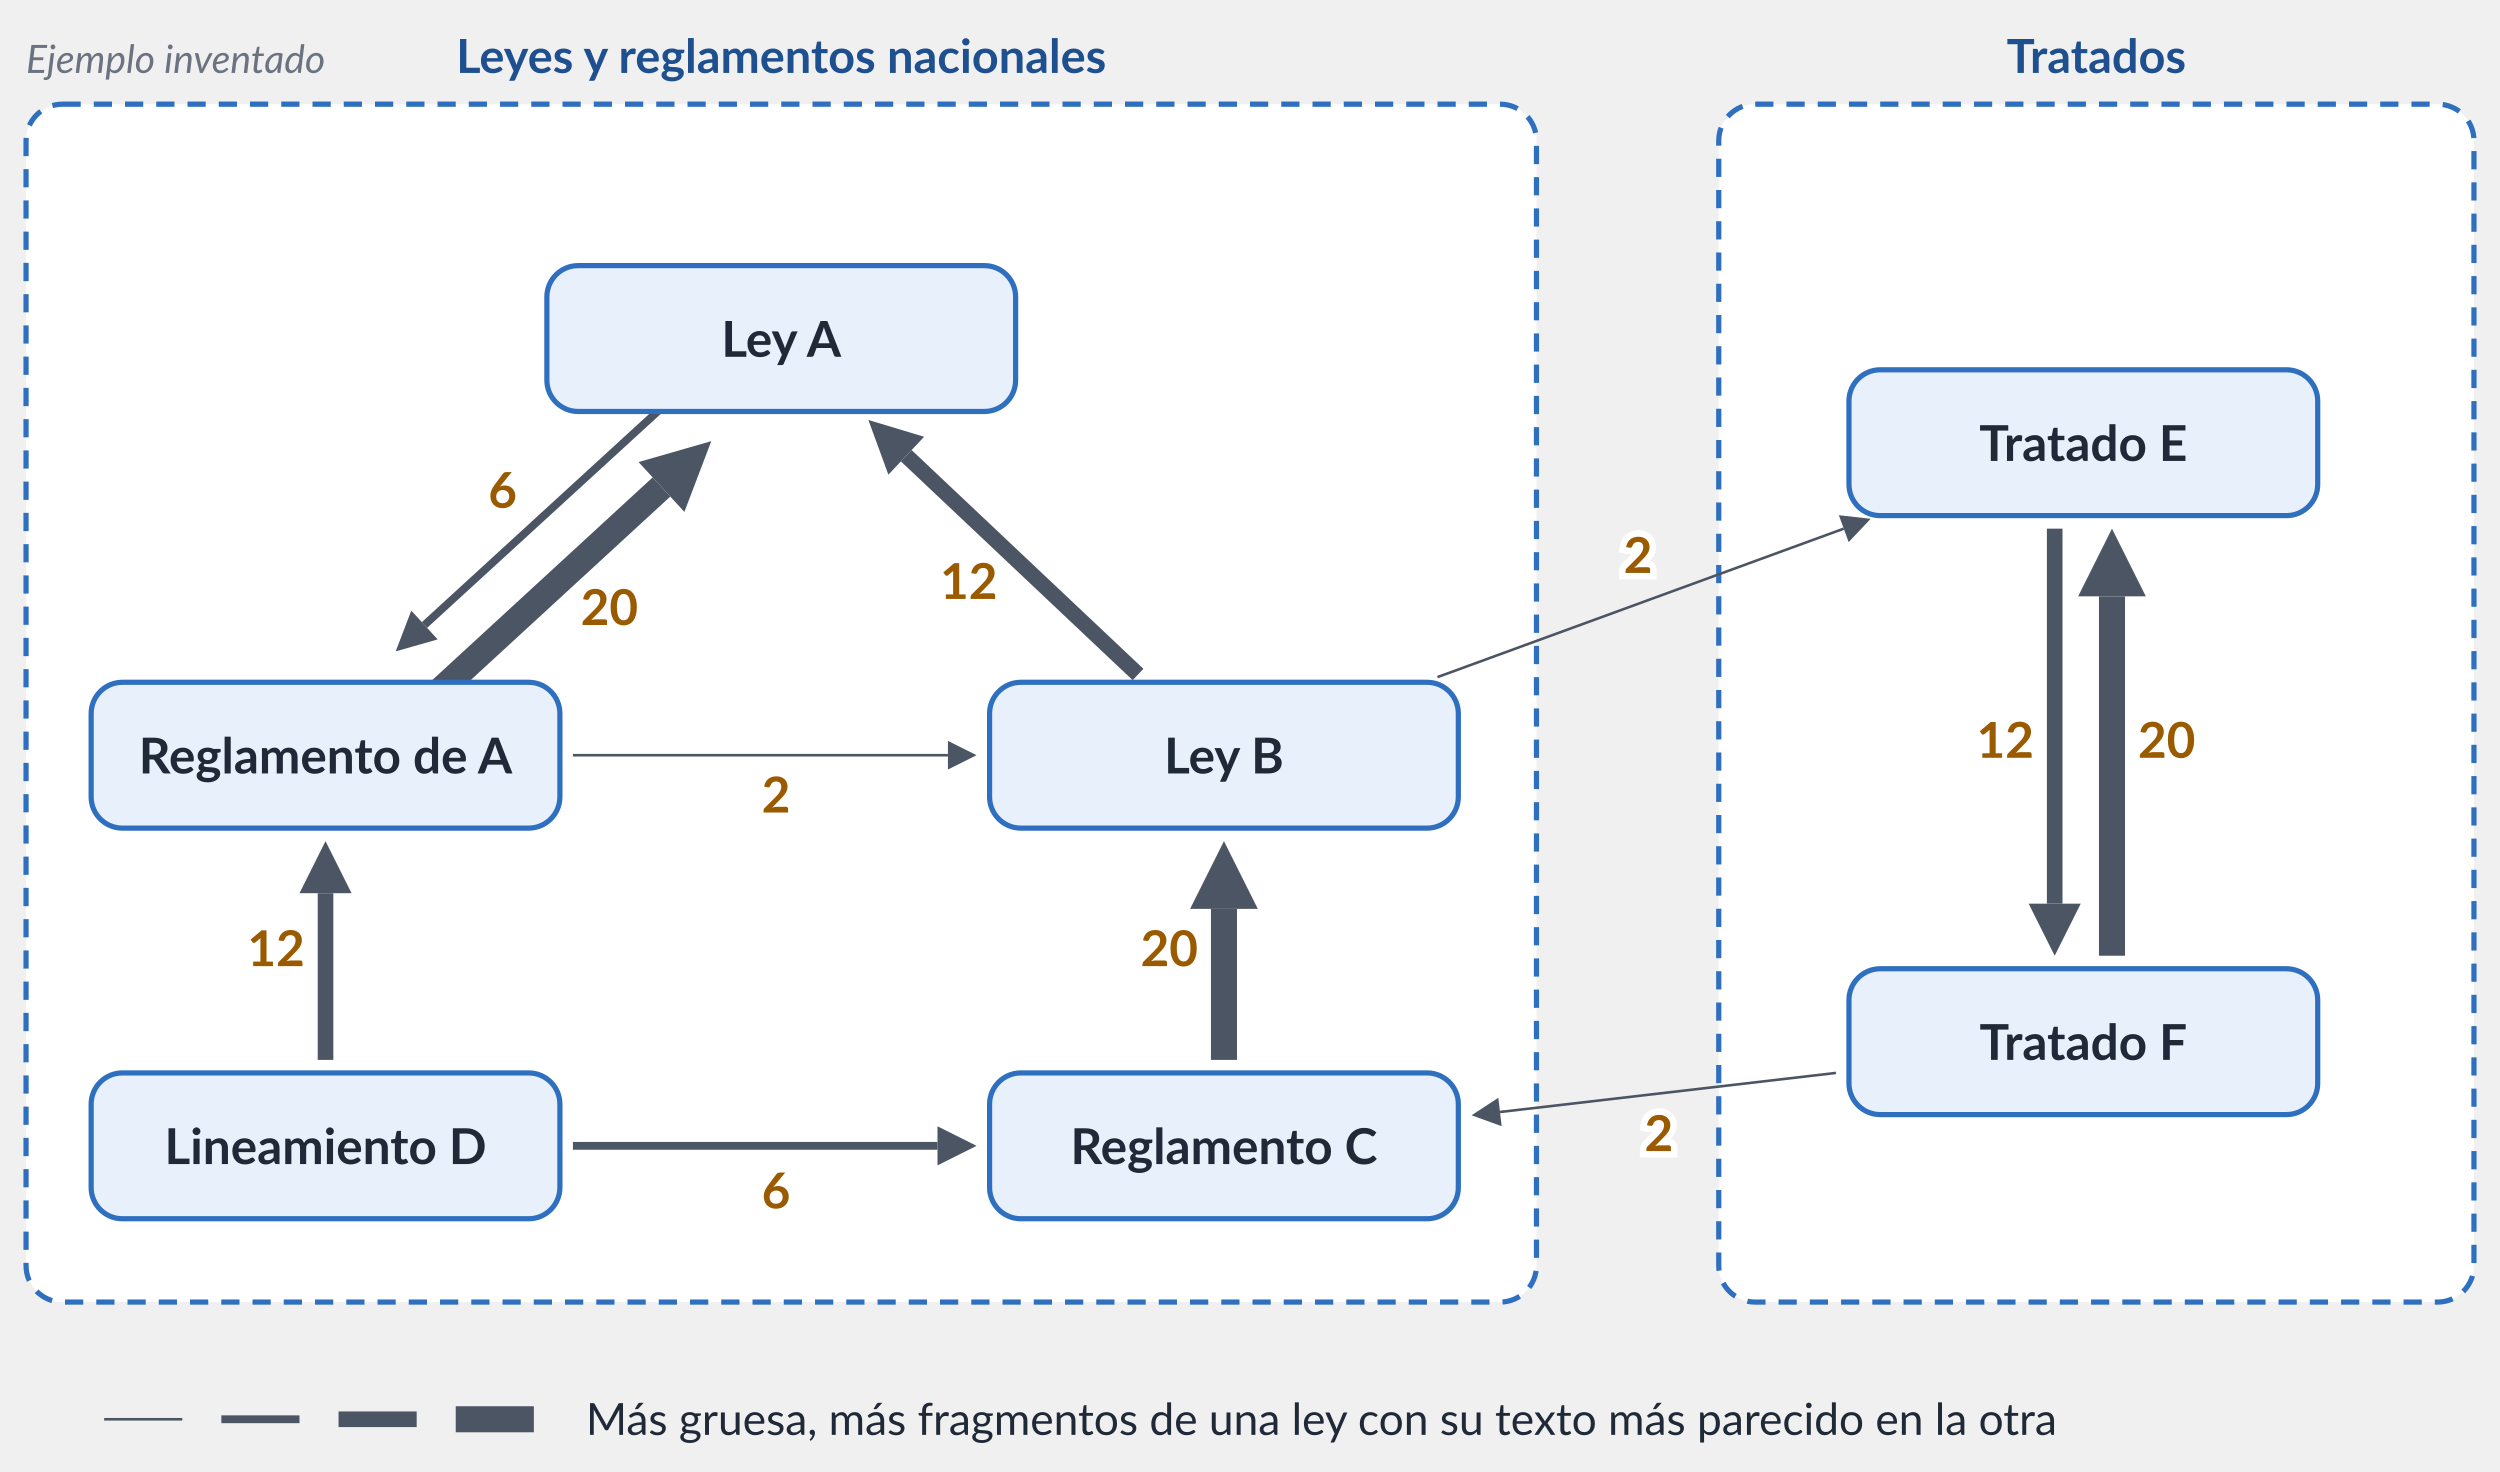
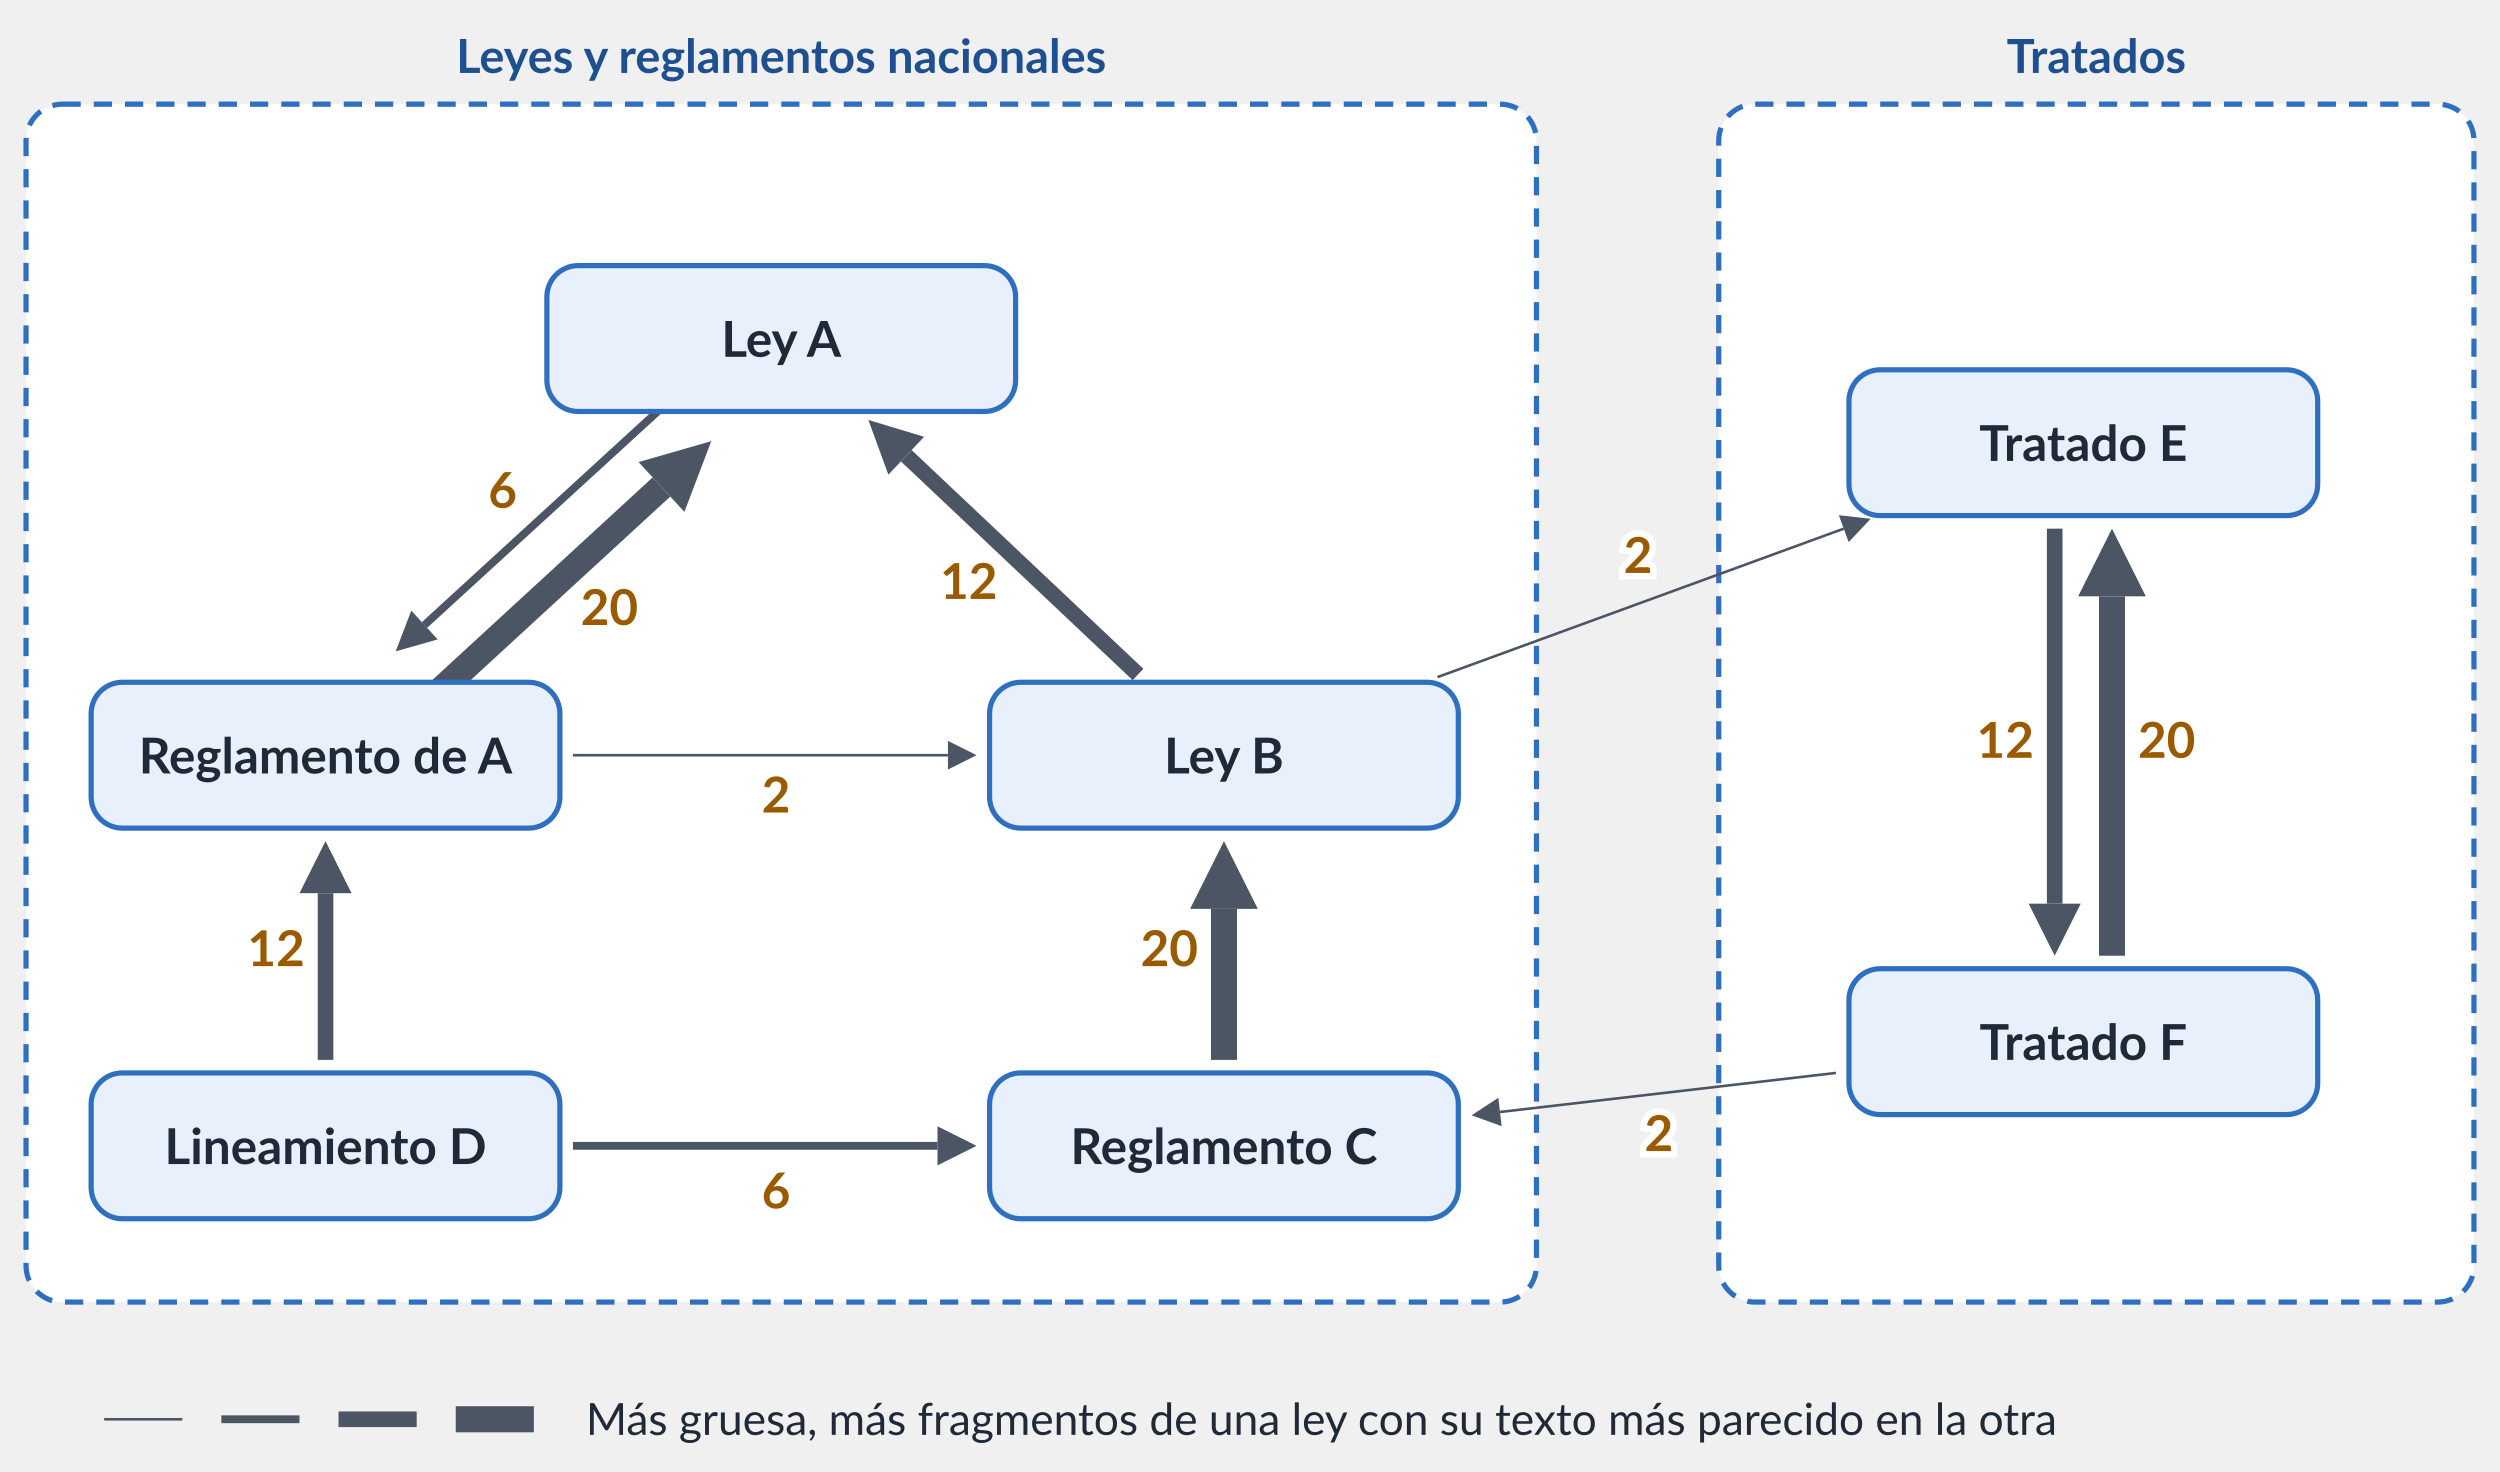
<svg xmlns="http://www.w3.org/2000/svg" viewBox="0 0 960 565" font-family="Lato, 'Helvetica Neue', Arial, sans-serif">
  <defs>
    <marker id="m1" viewBox="0 0 10 10" refX="0" refY="5" markerUnits="userSpaceOnUse" markerWidth="11" markerHeight="11" orient="auto">
      <path d="M0,0 L10,5 L0,10 z" fill="#4b5563" />
    </marker>
    <marker id="m3" viewBox="0 0 10 10" refX="0" refY="5" markerUnits="userSpaceOnUse" markerWidth="15" markerHeight="15" orient="auto">
      <path d="M0,0 L10,5 L0,10 z" fill="#4b5563" />
    </marker>
    <marker id="m6" viewBox="0 0 10 10" refX="0" refY="5" markerUnits="userSpaceOnUse" markerWidth="20" markerHeight="20" orient="auto">
      <path d="M0,0 L10,5 L0,10 z" fill="#4b5563" />
    </marker>
    <marker id="m10" viewBox="0 0 10 10" refX="0" refY="5" markerUnits="userSpaceOnUse" markerWidth="26" markerHeight="26" orient="auto">
      <path d="M0,0 L10,5 L0,10 z" fill="#4b5563" />
    </marker>
  </defs>
  <rect x="10" y="40" width="580" height="460" rx="14" fill="#ffffff" stroke="#2f6fbf" stroke-width="2" stroke-dasharray="7 5" />
  <text x="300" y="28" font-size="18" font-weight="700" fill="#1e4f8f" text-anchor="middle">Leyes y reglamentos nacionales</text>
  <rect x="660" y="40" width="290" height="460" rx="14" fill="#ffffff" stroke="#2f6fbf" stroke-width="2" stroke-dasharray="7 5" />
  <text x="805" y="28" font-size="18" font-weight="700" fill="#1e4f8f" text-anchor="middle">Tratados</text>
  <line x1="167" y1="267" x2="254" y2="187" stroke="#4b5563" stroke-width="10" marker-end="url(#m10)" />
  <text x="234" y="240" font-size="19" font-weight="700" fill="#9a5b00" text-anchor="middle" stroke="#ffffff" stroke-width="5" paint-order="stroke">20</text>
  <line x1="258" y1="153" x2="163" y2="240" stroke="#4b5563" stroke-width="3" marker-end="url(#m3)" />
  <text x="193" y="195" font-size="19" font-weight="700" fill="#9a5b00" text-anchor="middle" stroke="#ffffff" stroke-width="5" paint-order="stroke">6</text>
  <line x1="125" y1="407" x2="125" y2="343" stroke="#4b5563" stroke-width="6" marker-end="url(#m6)" />
  <text x="106" y="371" font-size="19" font-weight="700" fill="#9a5b00" text-anchor="middle" stroke="#ffffff" stroke-width="5" paint-order="stroke">12</text>
  <line x1="220" y1="440" x2="360" y2="440" stroke="#4b5563" stroke-width="3" marker-end="url(#m3)" />
  <text x="298" y="464" font-size="19" font-weight="700" fill="#9a5b00" text-anchor="middle" stroke="#ffffff" stroke-width="5" paint-order="stroke">6</text>
  <line x1="470" y1="407" x2="470" y2="349" stroke="#4b5563" stroke-width="10" marker-end="url(#m10)" />
  <text x="449" y="371" font-size="19" font-weight="700" fill="#9a5b00" text-anchor="middle" stroke="#ffffff" stroke-width="5" paint-order="stroke">20</text>
  <line x1="437" y1="259" x2="348" y2="175" stroke="#4b5563" stroke-width="6" marker-end="url(#m6)" />
  <text x="372" y="230" font-size="19" font-weight="700" fill="#9a5b00" text-anchor="middle" stroke="#ffffff" stroke-width="5" paint-order="stroke">12</text>
  <line x1="220" y1="290" x2="364" y2="290" stroke="#4b5563" stroke-width="1" marker-end="url(#m1)" />
  <text x="298" y="312" font-size="19" font-weight="700" fill="#9a5b00" text-anchor="middle" stroke="#ffffff" stroke-width="5" paint-order="stroke">2</text>
  <line x1="811" y1="367" x2="811" y2="229" stroke="#4b5563" stroke-width="10" marker-end="url(#m10)" />
  <text x="832" y="291" font-size="19" font-weight="700" fill="#9a5b00" text-anchor="middle" stroke="#ffffff" stroke-width="5" paint-order="stroke">20</text>
  <line x1="789" y1="203" x2="789" y2="347" stroke="#4b5563" stroke-width="6" marker-end="url(#m6)" />
  <text x="770" y="291" font-size="19" font-weight="700" fill="#9a5b00" text-anchor="middle" stroke="#ffffff" stroke-width="5" paint-order="stroke">12</text>
  <line x1="552" y1="260" x2="708" y2="203" stroke="#4b5563" stroke-width="1" marker-end="url(#m1)" />
  <text x="629" y="220" font-size="19" font-weight="700" fill="#9a5b00" text-anchor="middle" stroke="#ffffff" stroke-width="5" paint-order="stroke">2</text>
  <line x1="705" y1="412" x2="576" y2="427" stroke="#4b5563" stroke-width="1" marker-end="url(#m1)" />
  <text x="637" y="442" font-size="19" font-weight="700" fill="#9a5b00" text-anchor="middle" stroke="#ffffff" stroke-width="5" paint-order="stroke">2</text>
  <rect x="210" y="102" width="180" height="56" rx="12" fill="#e8f0fb" stroke="#2f6fbf" stroke-width="2" />
  <text x="300" y="137" font-size="19" font-weight="700" fill="#1f2937" text-anchor="middle">Ley A</text>
  <rect x="35" y="262" width="180" height="56" rx="12" fill="#e8f0fb" stroke="#2f6fbf" stroke-width="2" />
  <text x="125" y="297" font-size="19" font-weight="700" fill="#1f2937" text-anchor="middle">Reglamento de A</text>
  <rect x="35" y="412" width="180" height="56" rx="12" fill="#e8f0fb" stroke="#2f6fbf" stroke-width="2" />
  <text x="125" y="447" font-size="19" font-weight="700" fill="#1f2937" text-anchor="middle">Lineamiento D</text>
  <rect x="380" y="262" width="180" height="56" rx="12" fill="#e8f0fb" stroke="#2f6fbf" stroke-width="2" />
  <text x="470" y="297" font-size="19" font-weight="700" fill="#1f2937" text-anchor="middle">Ley B</text>
  <rect x="380" y="412" width="180" height="56" rx="12" fill="#e8f0fb" stroke="#2f6fbf" stroke-width="2" />
  <text x="470" y="447" font-size="19" font-weight="700" fill="#1f2937" text-anchor="middle">Reglamento C</text>
  <rect x="710" y="142" width="180" height="56" rx="12" fill="#e8f0fb" stroke="#2f6fbf" stroke-width="2" />
  <text x="800" y="177" font-size="19" font-weight="700" fill="#1f2937" text-anchor="middle">Tratado E</text>
  <rect x="710" y="372" width="180" height="56" rx="12" fill="#e8f0fb" stroke="#2f6fbf" stroke-width="2" />
  <text x="800" y="407" font-size="19" font-weight="700" fill="#1f2937" text-anchor="middle">Tratado F</text>
  <line x1="40" y1="545" x2="70" y2="545" stroke="#4b5563" stroke-width="1" />
  <line x1="85" y1="545" x2="115" y2="545" stroke="#4b5563" stroke-width="3" />
  <line x1="130" y1="545" x2="160" y2="545" stroke="#4b5563" stroke-width="6" />
  <line x1="175" y1="545" x2="205" y2="545" stroke="#4b5563" stroke-width="10" />
  <text x="225" y="551" font-size="17" fill="#1f2937">Más gruesa, más fragmentos de una ley con su texto más parecido en la otra</text>
-   <text x="10" y="28" font-size="15" font-style="italic" fill="#6b7280">Ejemplo inventado</text>
</svg>
